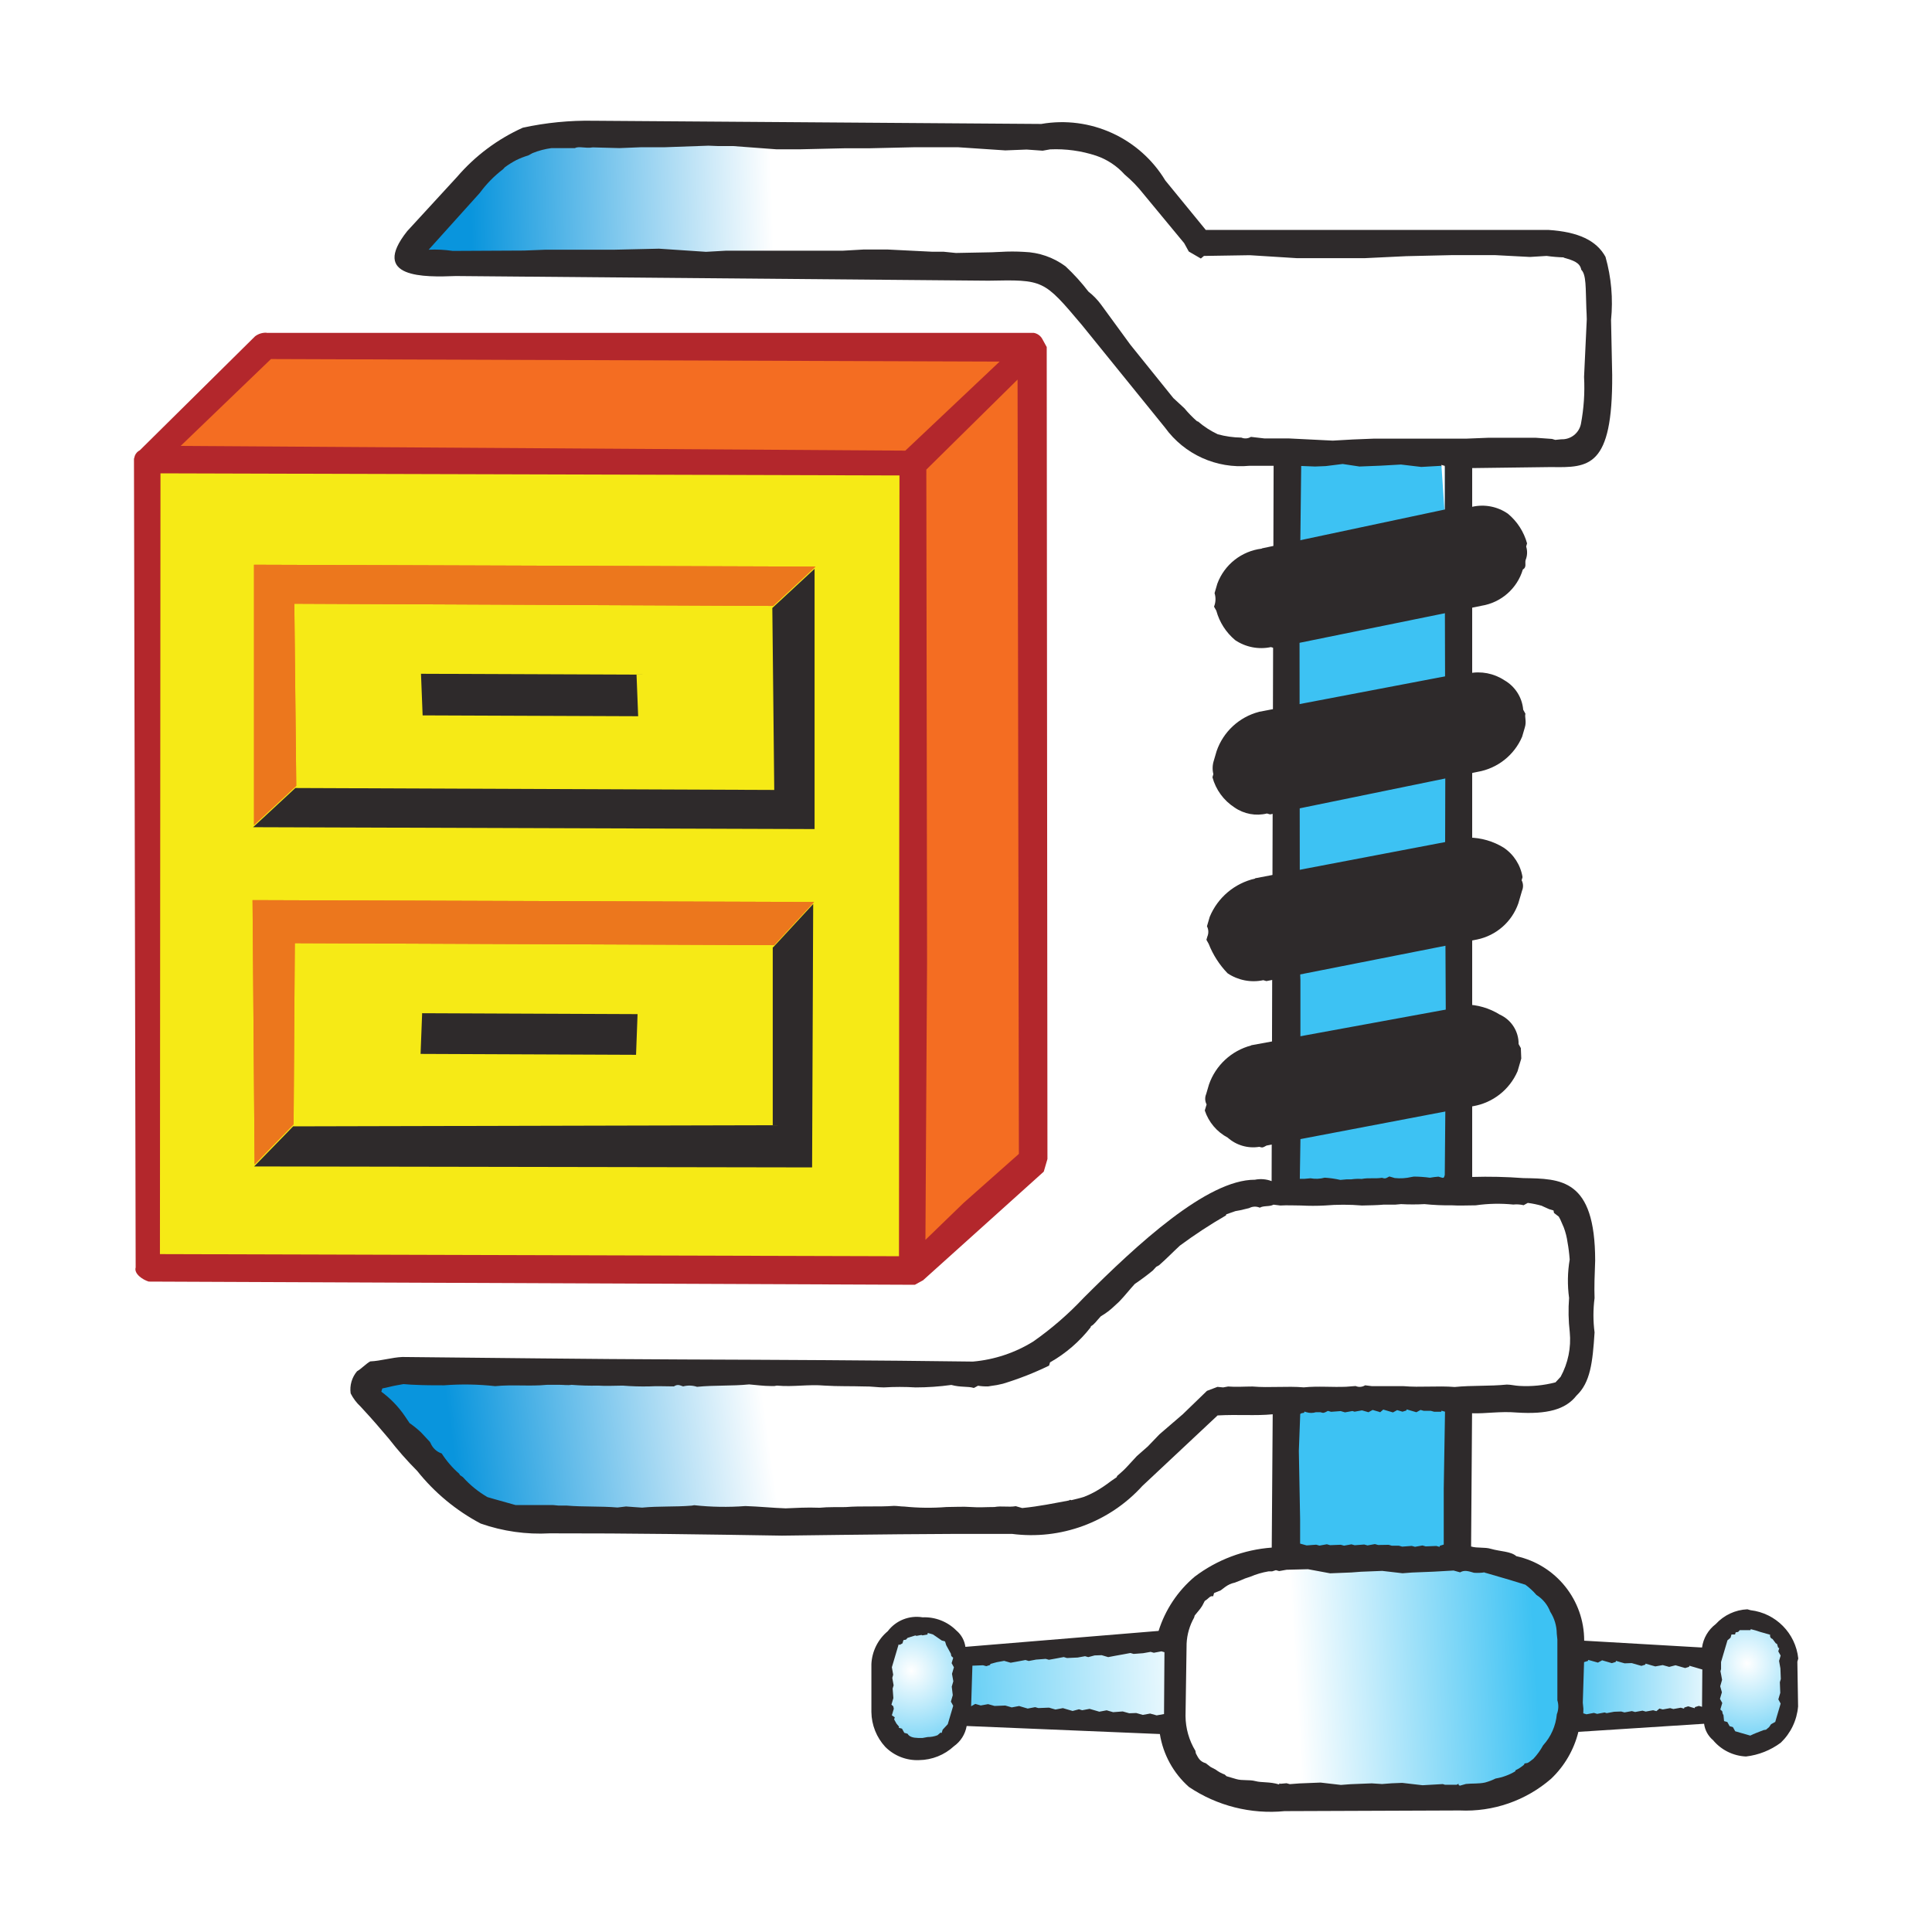
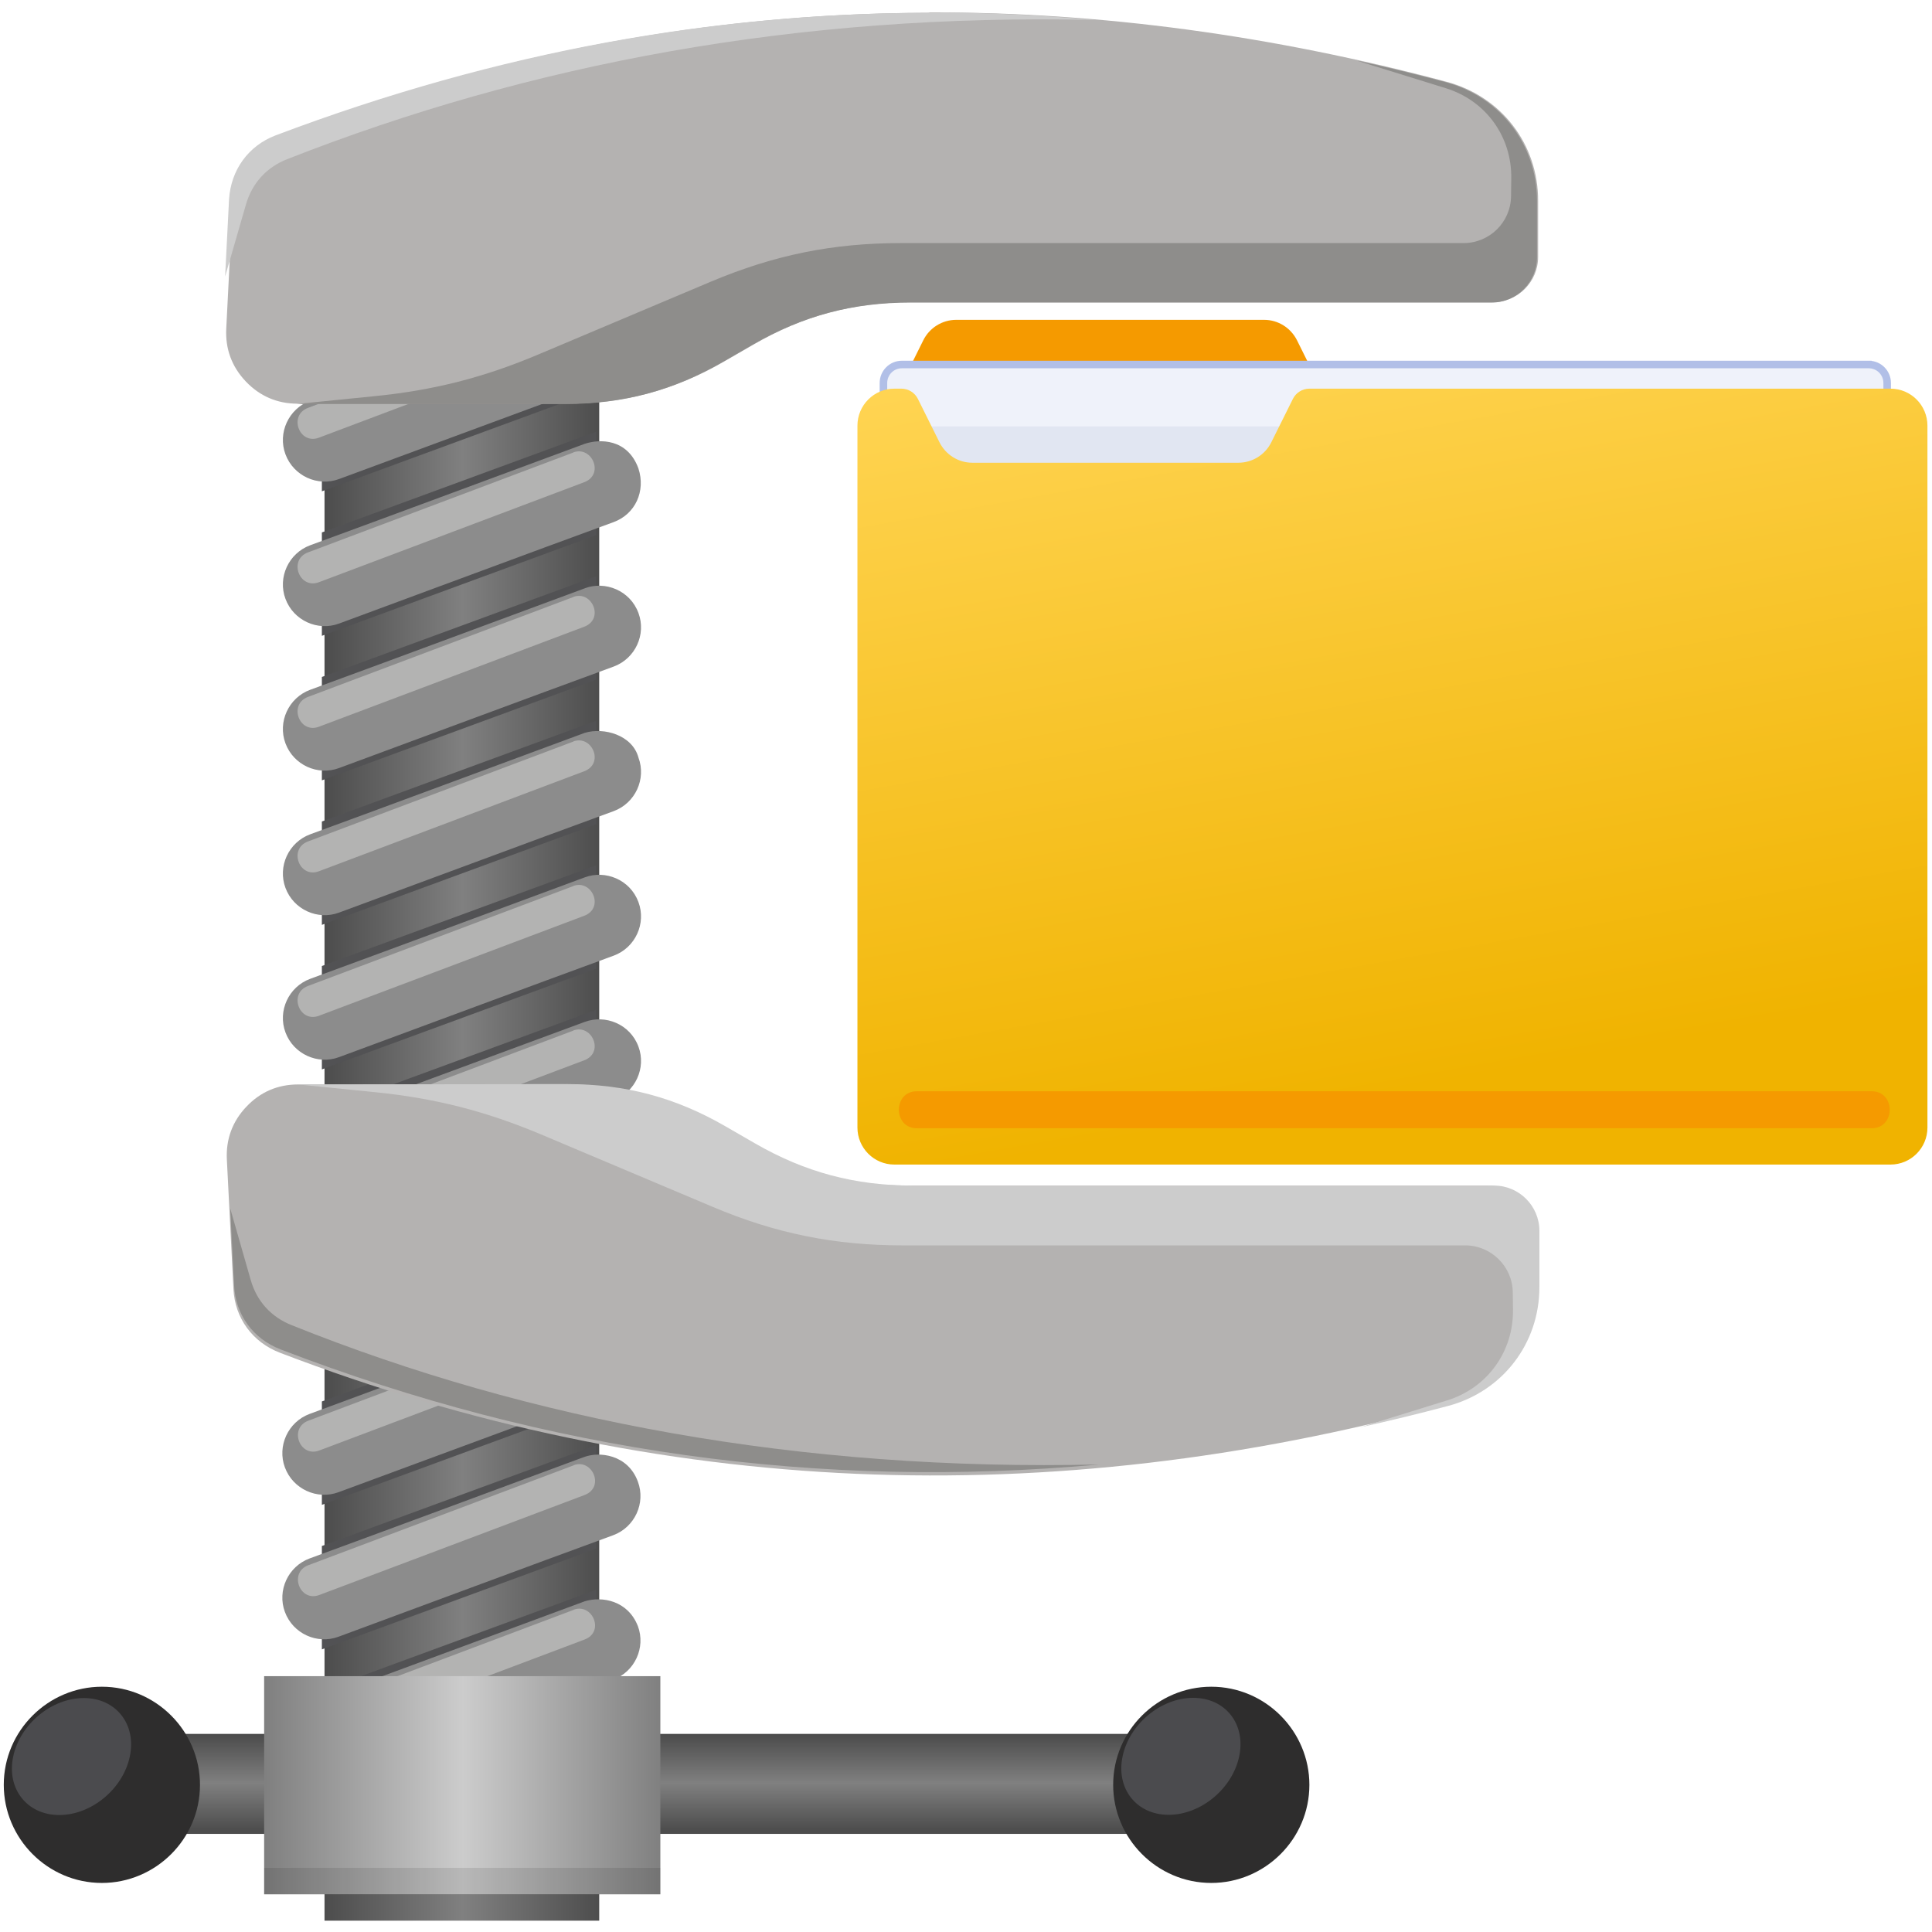
- <svg xmlns="http://www.w3.org/2000/svg" xmlns:xlink="http://www.w3.org/1999/xlink" width="800" height="800" viewBox="0 0 32 32">
+ <svg xmlns="http://www.w3.org/2000/svg" width="512" height="512" version="1.1" viewBox="0 0 512 512">
  <defs>
-     <path id="i" fill="#ec771d" d="M12.807 10.036L4.875 10L4.907 13.016L4.207 13.665V9.354L13.507 9.385L12.807 10.034ZM12.821 15.656L13.483 14.94L4.183 14.909L4.217 19.286L4.863 18.622L4.883 15.622L12.815 15.655" />
+     <linearGradient id="b" x1="195" x2="195" y1="460" y2="485" gradientUnits="userSpaceOnUse">
+       <stop stop-color="#4d4d4d" offset="0" />
+       <stop stop-color="#808080" offset=".5" />
+       <stop stop-color="#4d4d4d" offset="1" />
+     </linearGradient>
+     <linearGradient id="a" x1="86.4" x2="159" y1="425" y2="425" gradientUnits="userSpaceOnUse">
+       <stop stop-color="#4d4d4d" offset="0" />
+       <stop stop-color="#808080" offset=".5" />
+       <stop stop-color="#4d4d4d" offset="1" />
+     </linearGradient>
+     <linearGradient id="c" x1="70.5" x2="175" y1="474" y2="474" gradientUnits="userSpaceOnUse">
+       <stop stop-color="#808080" offset="0" />
+       <stop stop-color="#ccc" offset=".5" />
+       <stop stop-color="#808080" offset="1" />
+     </linearGradient>
+     <linearGradient id="d" x1="239" x2="275" y1="103" y2="306" gradientUnits="userSpaceOnUse">
+       <stop stop-color="#ffd452" offset="0" />
+       <stop stop-color="#f0b300" offset="1" />
+     </linearGradient>
  </defs>
-   <defs>
-     <linearGradient id="a" x1="-414.07" x2="-413.475" y1="-323.688" y2="-323.688" gradientTransform="rotate(-2.754 55095.274 -73583.23) scale(8.352)" gradientUnits="userSpaceOnUse">
-       <stop offset="0" stop-color="#3dc2f3" />
-       <stop offset="1" stop-color="#fff" />
-     </linearGradient>
-     <linearGradient xlink:href="#a" id="d" x1="-466.763" x2="-466.168" y1="-351.799" y2="-351.799" gradientTransform="rotate(176.688 -1581.368 -1116.272) scale(6.683)" />
-     <linearGradient xlink:href="#a" id="e" x1="-515.182" x2="-514.587" y1="-375.873" y2="-375.873" gradientTransform="rotate(180 -662.65 -481.324) scale(2.607)" />
-     <linearGradient id="b" x1="-413.465" x2="-412.869" y1="-322.372" y2="-322.372" gradientTransform="rotate(-1.63 93678.305 -123744.426) scale(8.403)" gradientUnits="userSpaceOnUse">
-       <stop offset="0" stop-color="#0995dd" />
-       <stop offset="1" stop-color="#fff" />
-     </linearGradient>
-     <linearGradient xlink:href="#a" id="f" x1="-515.182" x2="-514.587" y1="-373.034" y2="-373.034" gradientTransform="rotate(180 -662.625 -472.184) scale(2.607)" />
-     <linearGradient xlink:href="#b" id="g" x1="-415.664" x2="-415.069" y1="-321.968" y2="-321.968" gradientTransform="rotate(-7.749 19166.393 -28309.74) scale(8.752)" />
-     <linearGradient xlink:href="#a" id="j" x1="-397.199" x2="-396.604" y1="-317.443" y2="-317.443" gradientTransform="rotate(.719 -126538.107 155625.572) scale(4.876)" />
-     <radialGradient id="c" cx="-428.363" cy="-337.616" r=".076" gradientTransform="matrix(22.426 -.918 .944 23.053 9940.275 7417.533)" gradientUnits="userSpaceOnUse">
-       <stop offset="0" stop-color="#fff" />
-       <stop offset="1" stop-color="#41c3f3" />
-     </radialGradient>
-     <radialGradient xlink:href="#c" id="h" cx="-435.908" cy="-337.858" r=".076" gradientTransform="matrix(22.426 -.918 .944 23.053 10123.552 7416.068)" />
-   </defs>
-   <path fill="#2e2a2b" d="M9.832 2L17.247 2.053A2 2 0 0 1 19.301 2.989L19.971 3.808H25.643C26.143 3.84 26.443 3.983 26.592 4.254A2.8 2.8 0 0 1 26.684 5.3L26.703 6.213C26.711 7.747 26.315 7.746 25.694 7.736L24.384 7.753V19.494A8.05 8.05 0 0 1 25.23 19.513C25.851 19.524 26.42 19.518 26.421 20.879C26.412 21.103 26.404 21.329 26.411 21.5A2.2 2.2 0 0 0 26.411 22.069C26.379 22.569 26.341 22.899 26.111 23.116C25.931 23.347 25.624 23.428 25.123 23.396C24.846 23.372 24.607 23.417 24.382 23.408L24.366 25.615C24.471 25.646 24.591 25.622 24.696 25.654C24.852 25.699 25.025 25.694 25.115 25.775A1.43 1.43 0 0 1 26.239 27.175L28.191 27.288A0.587 0.587 0 0 1 28.418 26.9A0.754 0.754 0 0 1 28.942 26.655L28.995 26.67A0.9 0.9 0 0 1 29.785 27.47L29.77 27.523L29.782 28.264A0.942 0.942 0 0 1 29.496 28.864A1.194 1.194 0 0 1 28.919 29.093A0.753 0.753 0 0 1 28.373 28.822A0.425 0.425 0 0 1 28.225 28.551L26.143 28.685A1.6 1.6 0 0 1 25.691 29.462A2.156 2.156 0 0 1 24.178 29.987L21.278 29.998A2.421 2.421 0 0 1 19.693 29.598A1.483 1.483 0 0 1 19.211 28.721L16.011 28.588A0.518 0.518 0 0 1 15.8 28.923A0.866 0.866 0 0 1 15.223 29.153A0.745 0.745 0 0 1 14.663 28.934A0.868 0.868 0 0 1 14.433 28.357V27.563A0.754 0.754 0 0 1 14.704 27.018A0.6 0.6 0 0 1 15.281 26.788A0.745 0.745 0 0 1 15.841 27.007A0.428 0.428 0 0 1 15.99 27.277L19.19 27.013A1.928 1.928 0 0 1 19.79 26.113A2.406 2.406 0 0 1 21.064 25.633L21.08 23.425C20.788 23.453 20.512 23.425 20.167 23.444L18.92 24.613A2.482 2.482 0 0 1 16.762 25.406C15.572 25.401 14.262 25.418 12.953 25.435C11.71 25.415 10.469 25.395 9.106 25.397A2.971 2.971 0 0 1 7.962 25.235A3.342 3.342 0 0 1 6.91 24.363A5.746 5.746 0 0 1 6.441 23.83C6.314 23.68 6.188 23.53 5.972 23.297A0.763 0.763 0 0 1 5.808 23.079A0.467 0.467 0 0 1 5.914 22.712C5.981 22.675 6.064 22.586 6.132 22.549C6.304 22.542 6.491 22.483 6.664 22.476C8.079 22.489 9.717 22.511 11.303 22.517S14.476 22.53 16.115 22.552A2.273 2.273 0 0 0 17.115 22.219A5.376 5.376 0 0 0 17.948 21.497C18.828 20.617 19.992 19.537 20.785 19.54A0.5 0.5 0 0 1 21.062 19.563L21.095 7.715H20.695A1.545 1.545 0 0 1 19.295 7.081L17.918 5.381C17.285 4.631 17.285 4.631 16.372 4.649L7.55 4.572C7.033 4.592 6.121 4.612 6.745 3.828L7.572 2.928A3.127 3.127 0 0 1 8.66 2.115A5.06 5.06 0 0 1 9.828 2" />
-   <path fill="url(#c)" d="M15.366 27.055L15.361 27.073L15.32 27.08L15.279 27.087L15.261 27.08L15.179 27.095L15.161 27.088L15.033 27.128L15.005 27.158L14.964 27.165L14.948 27.219L14.902 27.244L14.884 27.237L14.868 27.291L14.852 27.345L14.836 27.399L14.82 27.453L14.804 27.507L14.788 27.561L14.772 27.615L14.794 27.738L14.789 27.756L14.779 27.791L14.801 27.914L14.785 27.968L14.797 28.126L14.781 28.18L14.765 28.234L14.796 28.262L14.804 28.303L14.788 28.357L14.772 28.411L14.82 28.444L14.81 28.479L14.848 28.548L14.891 28.599L14.886 28.617L14.94 28.632L14.978 28.701L15.032 28.716C15.06 28.767 15.124 28.784 15.205 28.786H15.282L15.364 28.771A0.45 0.45 0 0 0 15.528 28.741L15.579 28.697L15.597 28.704L15.613 28.65L15.698 28.558L15.714 28.504L15.73 28.45L15.746 28.396L15.762 28.342L15.778 28.288L15.788 28.253L15.75 28.184L15.781 28.077L15.764 27.936L15.79 27.847L15.768 27.724L15.784 27.67L15.8 27.616L15.762 27.547L15.778 27.493L15.788 27.458L15.757 27.43L15.749 27.389L15.736 27.366L15.711 27.32L15.673 27.251L15.653 27.187L15.599 27.172L15.454 27.072L15.365 27.046Z" />
-   <path fill="url(#a)" d="M19.234 27.352L19.111 27.375L19.058 27.36L18.935 27.382L18.776 27.394L18.723 27.379L18.6 27.402L18.477 27.424L18.355 27.447L18.247 27.415L18.13 27.419L18.025 27.447L17.972 27.432L17.849 27.454L17.672 27.462L17.619 27.446L17.496 27.469L17.373 27.491L17.32 27.476L17.161 27.488L17.039 27.511L16.985 27.495L16.862 27.518L16.74 27.54L16.632 27.509L16.51 27.531L16.405 27.559L16.399 27.577L16.336 27.597L16.282 27.582L16.106 27.589L16.085 28.261L16.154 28.222L16.244 28.248L16.366 28.226L16.42 28.241L16.473 28.256L16.65 28.249L16.703 28.264L16.757 28.28L16.88 28.257L16.933 28.273L17.022 28.299L17.145 28.276L17.199 28.291L17.375 28.284L17.429 28.3L17.482 28.315L17.605 28.292L17.659 28.308L17.766 28.339L17.871 28.311L17.924 28.327L18.047 28.304L18.154 28.335L18.208 28.351L18.33 28.328L18.384 28.344L18.437 28.359L18.596 28.347L18.65 28.362L18.703 28.377L18.82 28.373L18.928 28.404L19.05 28.382L19.104 28.397L19.158 28.412L19.28 28.39L19.287 27.366L19.233 27.35L19.234 27.352Z" />
-   <path fill="url(#d)" d="M24.59 26.043A0.777 0.777 0 0 1 24.414 26.05C24.314 26.02 24.252 26.003 24.184 26.043L24.13 26.028L24.076 26.013L23.741 26.032L23.565 26.039L23.389 26.046L23.231 26.058L22.894 26.019L22.541 26.033L22.383 26.045L22.207 26.052L22.031 26.059L21.664 25.991L21.31 26L21.187 26.022L21.133 26.007L21.069 26.027H21.01A1.327 1.327 0 0 0 20.71 26.115A1.161 1.161 0 0 0 20.536 26.181L20.449 26.214A0.406 0.406 0 0 0 20.293 26.285L20.219 26.341L20.109 26.386L20.093 26.44C20.04 26.425 20.022 26.478 19.955 26.516L19.911 26.6L19.878 26.648L19.788 26.758L19.778 26.793A0.967 0.967 0 0 0 19.654 27.222L19.636 28.422A1.128 1.128 0 0 0 19.8 29L19.807 29.041C19.844 29.108 19.867 29.175 19.972 29.205L20.051 29.266L20.135 29.31A0.551 0.551 0 0 0 20.285 29.392L20.316 29.42L20.387 29.441L20.476 29.467C20.576 29.497 20.691 29.473 20.795 29.501S21.029 29.508 21.186 29.556L21.191 29.538L21.209 29.545L21.309 29.536L21.363 29.551L21.521 29.539L21.697 29.532L21.873 29.525L22.21 29.564L22.368 29.552L22.544 29.545L22.72 29.538L22.891 29.549L23.049 29.537L23.225 29.53L23.562 29.569L23.897 29.55L23.933 29.561H24.127C24.194 29.524 24.127 29.561 24.181 29.576L24.281 29.548C24.387 29.536 24.49 29.548 24.598 29.524A0.942 0.942 0 0 0 24.772 29.458A0.936 0.936 0 0 0 25.097 29.339L25.102 29.321A0.588 0.588 0 0 0 25.245 29.227L25.25 29.209L25.3 29.2L25.323 29.188L25.397 29.132A1.072 1.072 0 0 0 25.559 28.908A0.881 0.881 0 0 0 25.786 28.393A0.344 0.344 0 0 0 25.795 28.163V27.157L25.785 27.057A0.681 0.681 0 0 0 25.677 26.696A0.562 0.562 0 0 0 25.448 26.417A1.075 1.075 0 0 0 25.265 26.248L25 26.166L24.893 26.135L24.643 26.062L24.589 26.047Z" />
-   <path fill="url(#e)" d="M23.876 7.715L23.541 7.734L23.204 7.694L22.869 7.713L22.693 7.72L22.517 7.727L22.239 7.685L21.958 7.72L21.782 7.727L21.552 7.718L21.524 10.15L21.53 16L21.539 16.235V18.889L21.529 19.525H21.606L21.706 19.516A0.531 0.531 0 0 0 21.941 19.506A1.656 1.656 0 0 1 22.201 19.543L22.301 19.534H22.378A0.811 0.811 0 0 1 22.554 19.527C22.674 19.504 22.769 19.527 22.889 19.508C22.941 19.523 22.944 19.524 23.012 19.486L23.101 19.512A0.824 0.824 0 0 0 23.377 19.495L23.418 19.488A2.009 2.009 0 0 1 23.684 19.507A1.4 1.4 0 0 1 23.825 19.489L23.861 19.5C23.913 19.515 23.915 19.515 23.93 19.462L23.949 17.262L23.935 14.373L23.942 11.412L23.935 11.236L23.928 8.523V7.729H23.869L23.874 7.711Z" />
-   <path fill="url(#b)" d="M25.9 4.263A2.521 2.521 0 0 1 25.617 4.239L25.341 4.256L24.769 4.226H24.033L23.292 4.243L22.605 4.276H21.48L20.7 4.227L19.941 4.239L19.89 4.282L19.69 4.166L19.614 4.028L18.94 3.213A2.164 2.164 0 0 0 18.627 2.89A1.118 1.118 0 0 0 18.156 2.579A2.133 2.133 0 0 0 17.393 2.474L17.27 2.496L17.004 2.477L16.651 2.491L15.872 2.439H15.136L14.395 2.456H13.989L13.248 2.473H12.86L12.14 2.419H11.887L11.734 2.413L11 2.439H10.612L10.259 2.453L9.817 2.441C9.698 2.463 9.591 2.416 9.523 2.453H9.135A1.279 1.279 0 0 0 8.82 2.536L8.751 2.574A1.308 1.308 0 0 0 8.551 2.652A1.45 1.45 0 0 0 8.361 2.771L8.333 2.802A1.919 1.919 0 0 0 7.948 3.194L7.1 4.136A2.047 2.047 0 0 1 7.5 4.156L8.679 4.15L9.032 4.136H10.174L10.915 4.119L11.694 4.171L12.029 4.152H13.965L14.3 4.133H14.706L15.431 4.169H15.625L15.832 4.19L16.397 4.179C16.467 4.179 16.512 4.172 16.573 4.172A3.12 3.12 0 0 1 16.961 4.172A1.219 1.219 0 0 1 17.647 4.41A3.355 3.355 0 0 1 18.028 4.83A1.089 1.089 0 0 1 18.237 5.045L18.722 5.709L19.434 6.593L19.617 6.762A1.878 1.878 0 0 0 19.826 6.977L19.844 6.982A1.451 1.451 0 0 0 20.17 7.193A1.558 1.558 0 0 0 20.561 7.248A0.173 0.173 0 0 0 20.719 7.236L20.944 7.262H21.35L22.075 7.298L22.41 7.279L22.763 7.265H24.293L24.646 7.251H25.44L25.706 7.27L25.76 7.286L25.86 7.276A0.319 0.319 0 0 0 26.185 7.022A3.266 3.266 0 0 0 26.237 6.243L26.282 5.288C26.282 5.22 26.277 5.174 26.275 5.112C26.262 4.767 26.275 4.55 26.191 4.468C26.169 4.348 26.058 4.313 25.901 4.268ZM23.874 7.7L23.929 8.51V7.716L23.874 7.7Z" />
-   <path fill="url(#f)" d="M23.876 23.365L23.871 23.383H23.754L23.7 23.368H23.583L23.529 23.353L23.46 23.391L23.299 23.344L23.294 23.362L23.23 23.382L23.141 23.356L23.072 23.394L22.911 23.347L22.86 23.391L22.842 23.384L22.735 23.353L22.666 23.391L22.559 23.36L22.436 23.382L22.4 23.371L22.277 23.393L22.206 23.372L22.048 23.384L21.994 23.369C21.926 23.406 21.923 23.407 21.871 23.391H21.794A0.258 0.258 0 0 1 21.641 23.391L21.605 23.38L21.6 23.4L21.559 23.407L21.536 23.419L21.513 24.032L21.534 25.161V25.567L21.588 25.582L21.642 25.597L21.8 25.585L21.854 25.6L21.977 25.578L22.031 25.593L22.207 25.586L22.261 25.601L22.384 25.579L22.438 25.594L22.596 25.582L22.65 25.597L22.773 25.575L22.827 25.59L23 25.587L23.054 25.602H23.171L23.225 25.617L23.383 25.605L23.437 25.62L23.56 25.598L23.614 25.613L23.79 25.606L23.844 25.621L23.849 25.603L23.913 25.583V24.654L23.934 23.382L23.88 23.367Z" />
-   <path fill="url(#g)" d="M25.542 19.973A1.57 1.57 0 0 0 25.305 19.924L25.236 19.962A0.5 0.5 0 0 0 25.065 19.951A2.583 2.583 0 0 0 24.442 19.964C24.3 19.964 24.166 19.972 24.054 19.964A3.98 3.98 0 0 1 23.594 19.944A3.534 3.534 0 0 1 23.206 19.944L23.106 19.953H22.912C22.812 19.962 22.693 19.964 22.559 19.967A3.682 3.682 0 0 0 21.941 19.967A3.69 3.69 0 0 1 21.553 19.967C21.44 19.967 21.32 19.96 21.206 19.967L21.094 19.953C21.026 19.99 20.934 19.965 20.866 20.003A0.2 0.2 0 0 0 20.69 20.01L20.544 20.045L20.462 20.06L20.311 20.113L20.306 20.131A8.1 8.1 0 0 0 19.543 20.631C19.426 20.739 19.32 20.85 19.197 20.957L19.151 20.982L19.095 21.043C19.002 21.12 18.903 21.193 18.795 21.267C18.712 21.356 18.627 21.467 18.536 21.56L18.456 21.634A1.176 1.176 0 0 1 18.233 21.802C18.15 21.891 18.133 21.929 18.069 21.967L18.064 21.985A2.265 2.265 0 0 1 17.392 22.565L17.376 22.619A5.191 5.191 0 0 1 16.611 22.919A1.5 1.5 0 0 1 16.411 22.956L16.37 22.963A0.84 0.84 0 0 1 16.199 22.952L16.153 22.977L16.13 22.989C16.03 22.958 15.914 22.982 15.757 22.939A4.353 4.353 0 0 1 15.164 22.98A4.292 4.292 0 0 0 14.64 22.98C14.534 22.98 14.425 22.961 14.316 22.964C14.097 22.957 13.877 22.964 13.662 22.95C13.385 22.926 13.145 22.975 12.868 22.95L12.827 22.957H12.768C12.648 22.957 12.527 22.94 12.408 22.93C12.115 22.959 11.836 22.941 11.545 22.97A0.406 0.406 0 0 0 11.315 22.963C11.263 22.948 11.229 22.92 11.162 22.963C11.022 22.963 10.881 22.955 10.756 22.963A4.247 4.247 0 0 1 10.314 22.95C10.178 22.95 10.041 22.96 9.908 22.95A4.249 4.249 0 0 1 9.466 22.937C9.407 22.948 9.335 22.937 9.272 22.937H9.06C8.768 22.965 8.494 22.93 8.202 22.959A4.549 4.549 0 0 0 7.354 22.945C7.187 22.945 7.021 22.945 6.854 22.936C6.797 22.936 6.74 22.927 6.683 22.925L6.56 22.947C6.482 22.961 6.41 22.983 6.332 22.997L6.316 23.051A1.663 1.663 0 0 1 6.703 23.451L6.784 23.571A1.712 1.712 0 0 1 6.972 23.723L7.12 23.882L7.133 23.905A0.3 0.3 0 0 0 7.316 24.074A1.572 1.572 0 0 0 7.606 24.41L7.619 24.433L7.667 24.466A1.675 1.675 0 0 0 8.074 24.797L8.181 24.828L8.538 24.928H9.156L9.25 24.937H9.385C9.662 24.961 9.951 24.945 10.228 24.969L10.369 24.952C10.457 24.961 10.547 24.963 10.635 24.971C10.913 24.944 11.181 24.961 11.457 24.938L11.498 24.931A4.606 4.606 0 0 0 12.346 24.945C12.57 24.952 12.788 24.975 13.012 24.983C13.184 24.977 13.352 24.964 13.577 24.973C13.723 24.958 13.871 24.965 14.006 24.962C14.275 24.94 14.536 24.962 14.806 24.942C14.863 24.942 14.92 24.953 14.977 24.953A3.859 3.859 0 0 0 15.677 24.961C15.813 24.961 15.95 24.951 16.083 24.961S16.336 24.961 16.471 24.961C16.591 24.939 16.704 24.968 16.824 24.947L16.931 24.978C17.223 24.949 17.463 24.897 17.703 24.853L17.726 24.841L17.744 24.848C17.828 24.827 17.885 24.815 17.954 24.793A1.435 1.435 0 0 0 18.11 24.722L18.156 24.697A2.2 2.2 0 0 0 18.397 24.535L18.497 24.466L18.502 24.448C18.554 24.401 18.61 24.356 18.661 24.3L18.83 24.117L19.012 23.957L19.204 23.757L19.591 23.424L19.991 23.037L20.165 22.971L20.259 22.98L20.341 22.965C20.474 22.976 20.611 22.965 20.747 22.965C21.024 22.989 21.318 22.955 21.595 22.979C21.834 22.955 22.061 22.979 22.295 22.969L22.453 22.957A0.17 0.17 0 0 0 22.611 22.945L22.723 22.959H23.246C23.523 22.983 23.817 22.95 24.094 22.973C24.386 22.944 24.666 22.962 24.957 22.933C25.027 22.933 25.094 22.952 25.164 22.955A1.918 1.918 0 0 0 25.764 22.896L25.849 22.804A1.285 1.285 0 0 0 26 22.063A2.921 2.921 0 0 1 25.989 21.498A2.092 2.092 0 0 1 25.999 20.862C25.991 20.755 25.979 20.662 25.964 20.581A1.147 1.147 0 0 0 25.901 20.33L25.843 20.197L25.818 20.151L25.739 20.09L25.731 20.049L25.66 20.028L25.54 19.974Z" />
-   <path fill="url(#h)" d="M28.993 27H28.817L28.789 27.03L28.748 27.037L28.738 27.072H28.679L28.663 27.126L28.612 27.169L28.602 27.204L28.586 27.258L28.57 27.312L28.554 27.366L28.538 27.42L28.522 27.474L28.506 27.528V27.646L28.501 27.664L28.496 27.682L28.5 27.7L28.508 27.741L28.523 27.823L28.492 27.93L28.52 28.03L28.504 28.084L28.488 28.138L28.526 28.207L28.51 28.261L28.494 28.315L28.525 28.343L28.533 28.384L28.546 28.407L28.556 28.507L28.61 28.522L28.648 28.591L28.702 28.606L28.74 28.675L28.847 28.706L28.99 28.747C29.048 28.716 29.141 28.684 29.21 28.656L29.251 28.649L29.302 28.606L29.335 28.558L29.404 28.52L29.409 28.502L29.419 28.467L29.435 28.413L29.451 28.359L29.467 28.305L29.483 28.251L29.493 28.216L29.455 28.147L29.471 28.093L29.487 28.039L29.48 27.863L29.496 27.809L29.489 27.633L29.467 27.51L29.483 27.456L29.493 27.421L29.48 27.398L29.467 27.375L29.454 27.352L29.47 27.298L29.452 27.291L29.432 27.227L29.414 27.22L29.358 27.146A0.055 0.055 0 0 1 29.32 27.077L29.213 27.046L29.159 27.031A1.383 1.383 0 0 0 28.998 26.984Z" />
-   <path fill="#b3272c" d="M4.416 5.513H17.121A0.2 0.2 0 0 1 17.263 5.613L17.337 5.748L17.349 19.197L17.288 19.406L16.288 20.306L15.288 21.206L15.22 21.243L15.153 21.28L2.463 21.227C2.363 21.196 2.216 21.098 2.247 20.993L2.219 7.6L2.234 7.547A0.168 0.168 0 0 1 2.316 7.458L4.225 5.57A0.29 0.29 0 0 1 4.413 5.511" />
-   <path fill="#f46d22" d="M16.556 5.989L4.488 5.947L2.992 7.386L14.995 7.464L16.557 5.989M16.854 6.287L15.343 7.778L15.355 15.948L15.328 20.536L15.96 19.924L16.876 19.112L16.854 6.288" />
-   <path fill="#f6ea16" d="M14.89 20.807L14.898 7.875L2.658 7.84L2.649 20.772L14.89 20.807" />
-   <path fill="#2e2a2b" d="M12.807 15.689L13.469 14.973L13.451 19.336L4.209 19.32L4.855 18.656L12.799 18.637V15.689ZM6.973 11.16L10.543 11.174L10.57 11.863L7 11.849L6.973 11.16ZM12.792 10.069L12.824 13.084L4.892 13.052L4.192 13.701L13.492 13.732V9.421L12.792 10.07ZM6.992 16.782L6.966 17.456L10.535 17.471L10.56 16.797L6.991 16.782" />
-   <use xlink:href="#i" />
-   <path fill="url(#j)" d="M27.982 27.59L27.976 27.608L27.912 27.628L27.859 27.613L27.752 27.582L27.647 27.609L27.593 27.594L27.54 27.579L27.417 27.601L27.363 27.586L27.256 27.555L27.251 27.572L27.187 27.592L27.133 27.577L27.026 27.546L26.909 27.55L26.855 27.535L26.766 27.509L26.761 27.527L26.697 27.547L26.643 27.531L26.536 27.5L26.467 27.538L26.413 27.523L26.36 27.508L26.306 27.493L26.301 27.51L26.237 27.53L26.216 28.202L26.226 28.302L26.224 28.378L26.277 28.394L26.4 28.371L26.454 28.387L26.577 28.364L26.612 28.375L26.735 28.352L26.853 28.348L26.906 28.363L27.029 28.341L27.082 28.356L27.205 28.334L27.259 28.349L27.381 28.327L27.435 28.342L27.486 28.299L27.54 28.314L27.663 28.292L27.716 28.307L27.839 28.285L27.892 28.3L27.898 28.282L27.962 28.262L28.015 28.278L28.069 28.293L28.074 28.275L28.138 28.255L28.191 28.27L28.196 27.652L28.143 27.637L28.089 27.621L27.982 27.59Z" />
-   <use xlink:href="#i" />
-   <path fill="#2e2a2b" d="M20.9 9.083L24.285 8.364L24.385 8.394A0.746 0.746 0 0 1 24.976 8.509A0.975 0.975 0 0 1 25.293 9L25.278 9.052A0.329 0.329 0 0 1 25.269 9.276C25.254 9.328 25.291 9.396 25.223 9.433A0.855 0.855 0 0 1 24.54 10.033L21.102 10.733L21.05 10.718A0.773 0.773 0 0 1 20.459 10.603A0.965 0.965 0 0 1 20.146 10.115L20.108 10.048A0.329 0.329 0 0 0 20.117 9.824L20.163 9.667A0.9 0.9 0 0 1 20.899 9.087ZM20.723 17.313L24.198 16.676L24.266 16.638A1.1 1.1 0 0 1 24.841 16.805A0.529 0.529 0 0 1 25.153 17.293L25.19 17.36L25.197 17.533L25.136 17.742A0.984 0.984 0 0 1 24.4 18.322L20.978 18.974C20.911 19.011 20.911 19.011 20.858 18.995A0.633 0.633 0 0 1 20.335 18.843A0.791 0.791 0 0 1 19.955 18.393L19.985 18.293A0.2 0.2 0 0 1 19.978 18.121L20.024 17.964A1.013 1.013 0 0 1 20.724 17.316ZM20.851 11.791A1.013 1.013 0 0 0 20.151 12.44L20.105 12.597A0.411 0.411 0 0 0 20.097 12.822L20.082 12.874A0.864 0.864 0 0 0 20.447 13.374A0.666 0.666 0 0 0 20.985 13.474L21.037 13.489L24.475 12.784A0.983 0.983 0 0 0 25.211 12.203L25.257 12.046C25.287 11.946 25.25 11.874 25.266 11.822L25.229 11.755A0.624 0.624 0 0 0 24.917 11.267A0.787 0.787 0 0 0 24.327 11.153L24.274 11.138L20.852 11.79ZM20.788 14.552A1.07 1.07 0 0 0 20.037 15.185L19.991 15.342A0.2 0.2 0 0 1 19.997 15.514L19.982 15.566L20.02 15.634A1.473 1.473 0 0 0 20.333 16.121A0.773 0.773 0 0 0 20.924 16.235L20.976 16.25L24.466 15.561A0.921 0.921 0 0 0 25.149 14.961L25.21 14.752A0.2 0.2 0 0 0 25.203 14.58L25.218 14.528A0.727 0.727 0 0 0 24.906 14.04A1.122 1.122 0 0 0 24.33 13.873C24.263 13.91 24.263 13.91 24.211 13.895L20.789 14.547" />
+   <path d="m86 509h72.8v-452h-72.8v452" fill="url(#a)" />
+   <path d="m158 76.1-72.7 26.7v27.4l72.7-26.7zm0 38.3-72.7 26.7v27.4l72.7-26.7zm0 38.3-72.7 26.7v27.4l72.7-26.7zm0 38.3-72.7 26.7v27.4l72.7-26.7zm0 38.3-72.7 26.7v27.4l72.7-26.7zm0 38.3-72.7 26.7v27.4l72.7-26.7zm0 77.1-72.7 26.7v27.4l72.7-26.7zm0 38.3-72.7 26.7v27.4l72.7-26.7zm0 38.3-72.7 26.7v27.4l72.7-26.7z" fill="#525254" />
+   <path d="m155 79.3-72.8 26.9c-5.72 2.12-8.66 8.53-6.55 14.2h0.002c2.12 5.71 8.52 8.66 14.2 6.55l72.8-26.9c5.71-2.12 8.66-8.52 6.54-14.2-2.21-5.99-8.84-8.56-14.2-6.55zm0 38.3c-24.3 8.97-48.5 18-72.8 26.9-5.72 2.12-8.66 8.53-6.55 14.2h0.002c2.12 5.72 8.52 8.66 14.2 6.55 24.3-8.97 48.5-18 72.8-26.9 5.71-2.12 8.5-8.18 6.54-14.2v-2e-3c-2.9-7.96-10.3-7.86-14.2-6.54zm0 38.3c-24.3 8.97-48.5 18-72.8 26.9v-2e-3c-5.72 2.12-8.66 8.52-6.55 14.2l0.002 3e-3c2.12 5.71 8.52 8.66 14.2 6.54 24.3-8.97 48.5-18 72.8-26.9 5.71-2.12 8.66-8.52 6.54-14.2-2.21-5.98-8.81-8.56-14.2-6.55zm0 38.3c-24.3 8.97-48.5 18-72.8 26.9-5.72 2.12-8.66 8.52-6.55 14.2h0.002c2.12 5.72 8.52 8.66 14.2 6.55 24.3-8.97 48.5-18 72.8-26.9 5.71-2.12 8.66-8.52 6.54-14.2v-3e-3c-1.62-5.97-9.18-8.07-14.2-6.54zm0 38.3c-24.3 8.97-48.5 18-72.8 26.9-5.72 2.12-8.66 8.52-6.55 14.2l0.002 2e-3c2.12 5.71 8.52 8.66 14.2 6.55 24.3-8.97 48.5-18 72.8-26.9 5.71-2.12 8.66-8.52 6.54-14.2-2.22-6-8.84-8.56-14.2-6.55zm0 38.3-72.8 26.9c-5.72 2.12-8.66 8.52-6.55 14.2h0.002c2.12 5.71 8.52 8.66 14.2 6.55l72.8-26.9c5.71-2.12 8.66-8.53 6.54-14.2-2.21-5.97-8.8-8.56-14.2-6.54zm-0.145 77-72.8 26.9c-5.72 2.12-8.66 8.53-6.55 14.2h0.002c2.12 5.71 8.52 8.66 14.2 6.55l72.8-26.9c5.71-2.12 8.66-8.52 6.54-14.2-2.44-6.61-9.29-8.38-14.2-6.55zm0 38.3c-24.3 8.97-48.5 18-72.8 26.9-5.72 2.12-8.66 8.53-6.55 14.2h0.002c2.12 5.72 8.52 8.66 14.2 6.55 24.3-8.97 48.5-18 72.8-26.9 5.71-2.12 8.66-8.52 6.54-14.2v-2e-3c-2.69-7.29-10.3-8-14.2-6.54zm0 38.3c-24.3 8.97-48.5 18-72.8 26.9v-2e-3c-5.72 2.12-8.66 8.52-6.55 14.2l0.002 3e-3c2.12 5.71 8.52 8.66 14.2 6.54 24.3-8.97 48.5-18 72.8-26.9 5.71-2.12 8.66-8.52 6.54-14.2-2.64-6.74-9.44-8.04-14.2-6.55z" fill="#8c8c8c" />
+   <path d="m152 81.6-70.4 26.5c-5.21 1.96-2.3 9.86 2.92 7.89l70.3-26.5c5.44-2.05 2.05-9.76-2.92-7.89zm0 38.3c-23.5 8.82-46.9 17.7-70.4 26.5-5.21 1.95-2.3 9.85 2.92 7.89 23.5-8.82 46.9-17.7 70.3-26.5 5.44-2.05 2.05-9.76-2.92-7.89zm0 38.3c-23.5 8.82-46.9 17.7-70.4 26.5-5.21 1.96-2.3 9.86 2.92 7.89 23.5-8.82 46.9-17.7 70.3-26.5 5.44-2.05 2.05-9.76-2.92-7.89zm0 38.3c-23.5 8.82-46.9 17.7-70.4 26.5-5.21 1.96-2.3 9.86 2.92 7.89 23.5-8.82 46.9-17.7 70.3-26.5 5.44-2.05 2.05-9.76-2.92-7.89zm0 38.3c-23.5 8.82-46.9 17.7-70.4 26.5-5.21 1.96-2.3 9.85 2.92 7.89 23.5-8.82 46.9-17.7 70.3-26.5 5.44-2.05 2.05-9.76-2.92-7.89zm0 38.3-70.4 26.5c-5.21 1.96-2.3 9.85 2.92 7.89l70.3-26.5c5.44-2.05 2.05-9.76-2.92-7.89zm0.101 76.9-70.4 26.5c-5.21 1.96-2.3 9.86 2.92 7.89l70.3-26.5c5.44-2.05 2.05-9.76-2.92-7.89zm0 38.3c-23.5 8.82-46.9 17.7-70.4 26.5-5.21 1.95-2.3 9.85 2.92 7.89 23.5-8.82 46.9-17.7 70.3-26.5 5.44-2.05 2.05-9.76-2.92-7.89zm0 38.3c-23.5 8.82-46.9 17.7-70.4 26.5-5.21 1.96-2.3 9.86 2.92 7.89 23.5-8.82 46.9-17.7 70.3-26.5 5.44-2.05 2.05-9.76-2.92-7.89z" fill="#b3b3b2" />
+   <path d="m246 3.39c-58.1 0.14-115 10.8-172 32.5-7.24 2.78-11.8 9.19-12.3 16.9l-1.74 34.3c-0.273 5.37 1.47 10.1 5.18 14s8.34 5.89 13.7 5.89h71.2c15.4 0 28.6-3.53 41.9-11.2 2.6-1.5 5.18-2.99 7.78-4.49 13.3-7.69 26.5-11.2 41.9-11.2h154c6.61 0 12-5.39 12-12v-14.9c0-15-9.72-27.6-24.2-31.5-46.1-12.3-91.7-18.5-137-18.4zm-167 284c-5.38 0-10 1.98-13.7 5.89-3.71 3.9-5.45 8.63-5.18 14l1.74 34.3c0.394 7.75 5.04 14.1 12.3 16.9 101 38.7 204 42.2 308 14.1 14.4-3.84 24.2-16.5 24.2-31.5v-14.9c0-6.61-5.39-12-12-12h-154c-15.4 0-28.6-3.53-41.9-11.2-2.6-1.5-5.18-2.99-7.78-4.49-13.3-7.69-26.5-11.2-41.9-11.2z" fill="#b4b2b1" />
+   <path d="m250 3.39c-59.5-0.358-118 10.2-177 32.5-7.24 2.78-11.8 9.19-12.3 16.9l-1.04 20.5 5.52-19.1c1.64-5.66 5.45-9.85 10.9-12 64.1-25.2 135-38.7 214-36.9-13.8-1.24-27.6-1.91-41.3-1.98zm-171 284 20.4 2.05c15.9 1.6 29.3 5.02 44 11.2l45.5 19.2c16.7 7.06 32.3 10.2 50.4 10.2h149c6.84 0 12.5 5.54 12.6 12.4l0.058 4.66c0.132 11.1-6.8 20.7-17.4 24l-23.1 7.16a577 577 0 0 0 23.3-5.67c14.4-3.84 24.2-16.5 24.2-31.5v-14.9c0-6.61-5.39-12-12-12h-154c-15.4 0-28.6-3.53-41.9-11.2-2.6-1.5-5.18-2.99-7.78-4.49-13.3-7.69-26.5-11.2-41.9-11.2z" fill="#ccc" />
+   <path d="m360 16.2 23.1 7.16c10.7 3.29 17.6 12.9 17.4 24l-0.058 4.66c-0.08 6.85-5.68 12.4-12.6 12.4h-149c-18.2 0-33.6 3.15-50.4 10.2l-45.5 19.2c-14.7 6.23-28.1 9.65-44 11.2l-20.4 2.05h71.2c15.4 0 28.6-3.53 41.9-11.2 2.6-1.5 5.18-2.99 7.78-4.49 13.3-7.69 26.5-11.2 41.9-11.2h154c6.61 0 12-5.39 12-12v-14.9c0-15-9.72-27.6-24.2-31.5-7.76-2.07-15.5-3.95-23.3-5.67zm-299 304 1.04 20.5c0.394 7.75 5.04 14.1 12.3 16.9 71.2 27.4 143 37.2 217 30.5-79.3 1.85-151-11.6-214-36.9-5.48-2.16-9.29-6.34-10.9-12z" fill="#8e8d8b" />
+   <path d="m304 486v-26.5h-264v26.5h264" fill="url(#b)" />
+   <path d="m1 473c0 14.2 11.6 26 26 26 14.2 0 26-11.6 26-26 0-14.2-11.6-26-26-26-14.2 0-26 11.6-26 26zm294 0c0 14.2 11.6 26 26 26 14.2 0 26-11.6 26-26 0-14.2-11.6-26-26-26-14.2 0-26 11.6-26 26z" fill="#2e2d2d" />
+   <path d="m22.2 450c-8.53 0-16.9 6.92-18.7 15.5-1.81 8.53 3.66 15.5 12.2 15.5 8.53 0 16.9-6.92 18.7-15.5 1.81-8.53-3.65-15.5-12.2-15.5zm294-0.054c-8.53 0-16.9 6.92-18.7 15.5-1.81 8.53 3.66 15.5 12.2 15.5 8.53 0 16.9-6.92 18.7-15.5 1.81-8.54-3.65-15.5-12.2-15.5z" fill="#4b4b4e" />
+   <path d="m70 502v-57.8h105v57.8z" fill="url(#c)" />
+   <path d="m335 124h-81.6c-3.7 0-7.05-2.1-8.72-5.42l-7.05-14.2 7.05-14.2a9.75 9.75 0 0 1 8.72-5.42h81.6c3.7 0 7.05 2.1 8.72 5.42l7.05 14.2-7.05 14.2a9.75 9.75 0 0 1-8.72 5.42z" fill="#f59a00" />
+   <path d="m496 96.6h-257c-2.7 0-4.88 2.19-4.88 4.9v21.4h266v-21.4c0-2.71-2.18-4.9-4.88-4.9z" fill="#eff2fa" stroke="#b1bfe7" stroke-width="2" />
+   <path d="m237 113h264v9.81h-264z" fill="#e1e6f2" />
+   <path d="m501 103h-154a4.89 4.89 0 0 0-4.37 2.71l-5.72 11.5a9.75 9.75 0 0 1-8.72 5.42h-70.5c-3.7 0-7.05-2.1-8.72-5.42l-5.72-11.5a4.88 4.88 0 0 0-4.37-2.71h-1.87c-5.39 0-9.78 4.38-9.78 9.81v186c0 5.41 4.37 9.81 9.78 9.81h264c5.39 0 9.78-4.38 9.78-9.81v-186c0-5.41-4.37-9.81-9.78-9.81z" fill="url(#d)" />
+   <path d="m496 299h-253c-6.39 0-6.39-9.81 0-9.81h253c6.39 0 6.39 9.81 0 9.81z" fill="#f59a00" />
+   <path d="m70 495h105v7.06h-105z" fill-opacity=".1" />
</svg>
